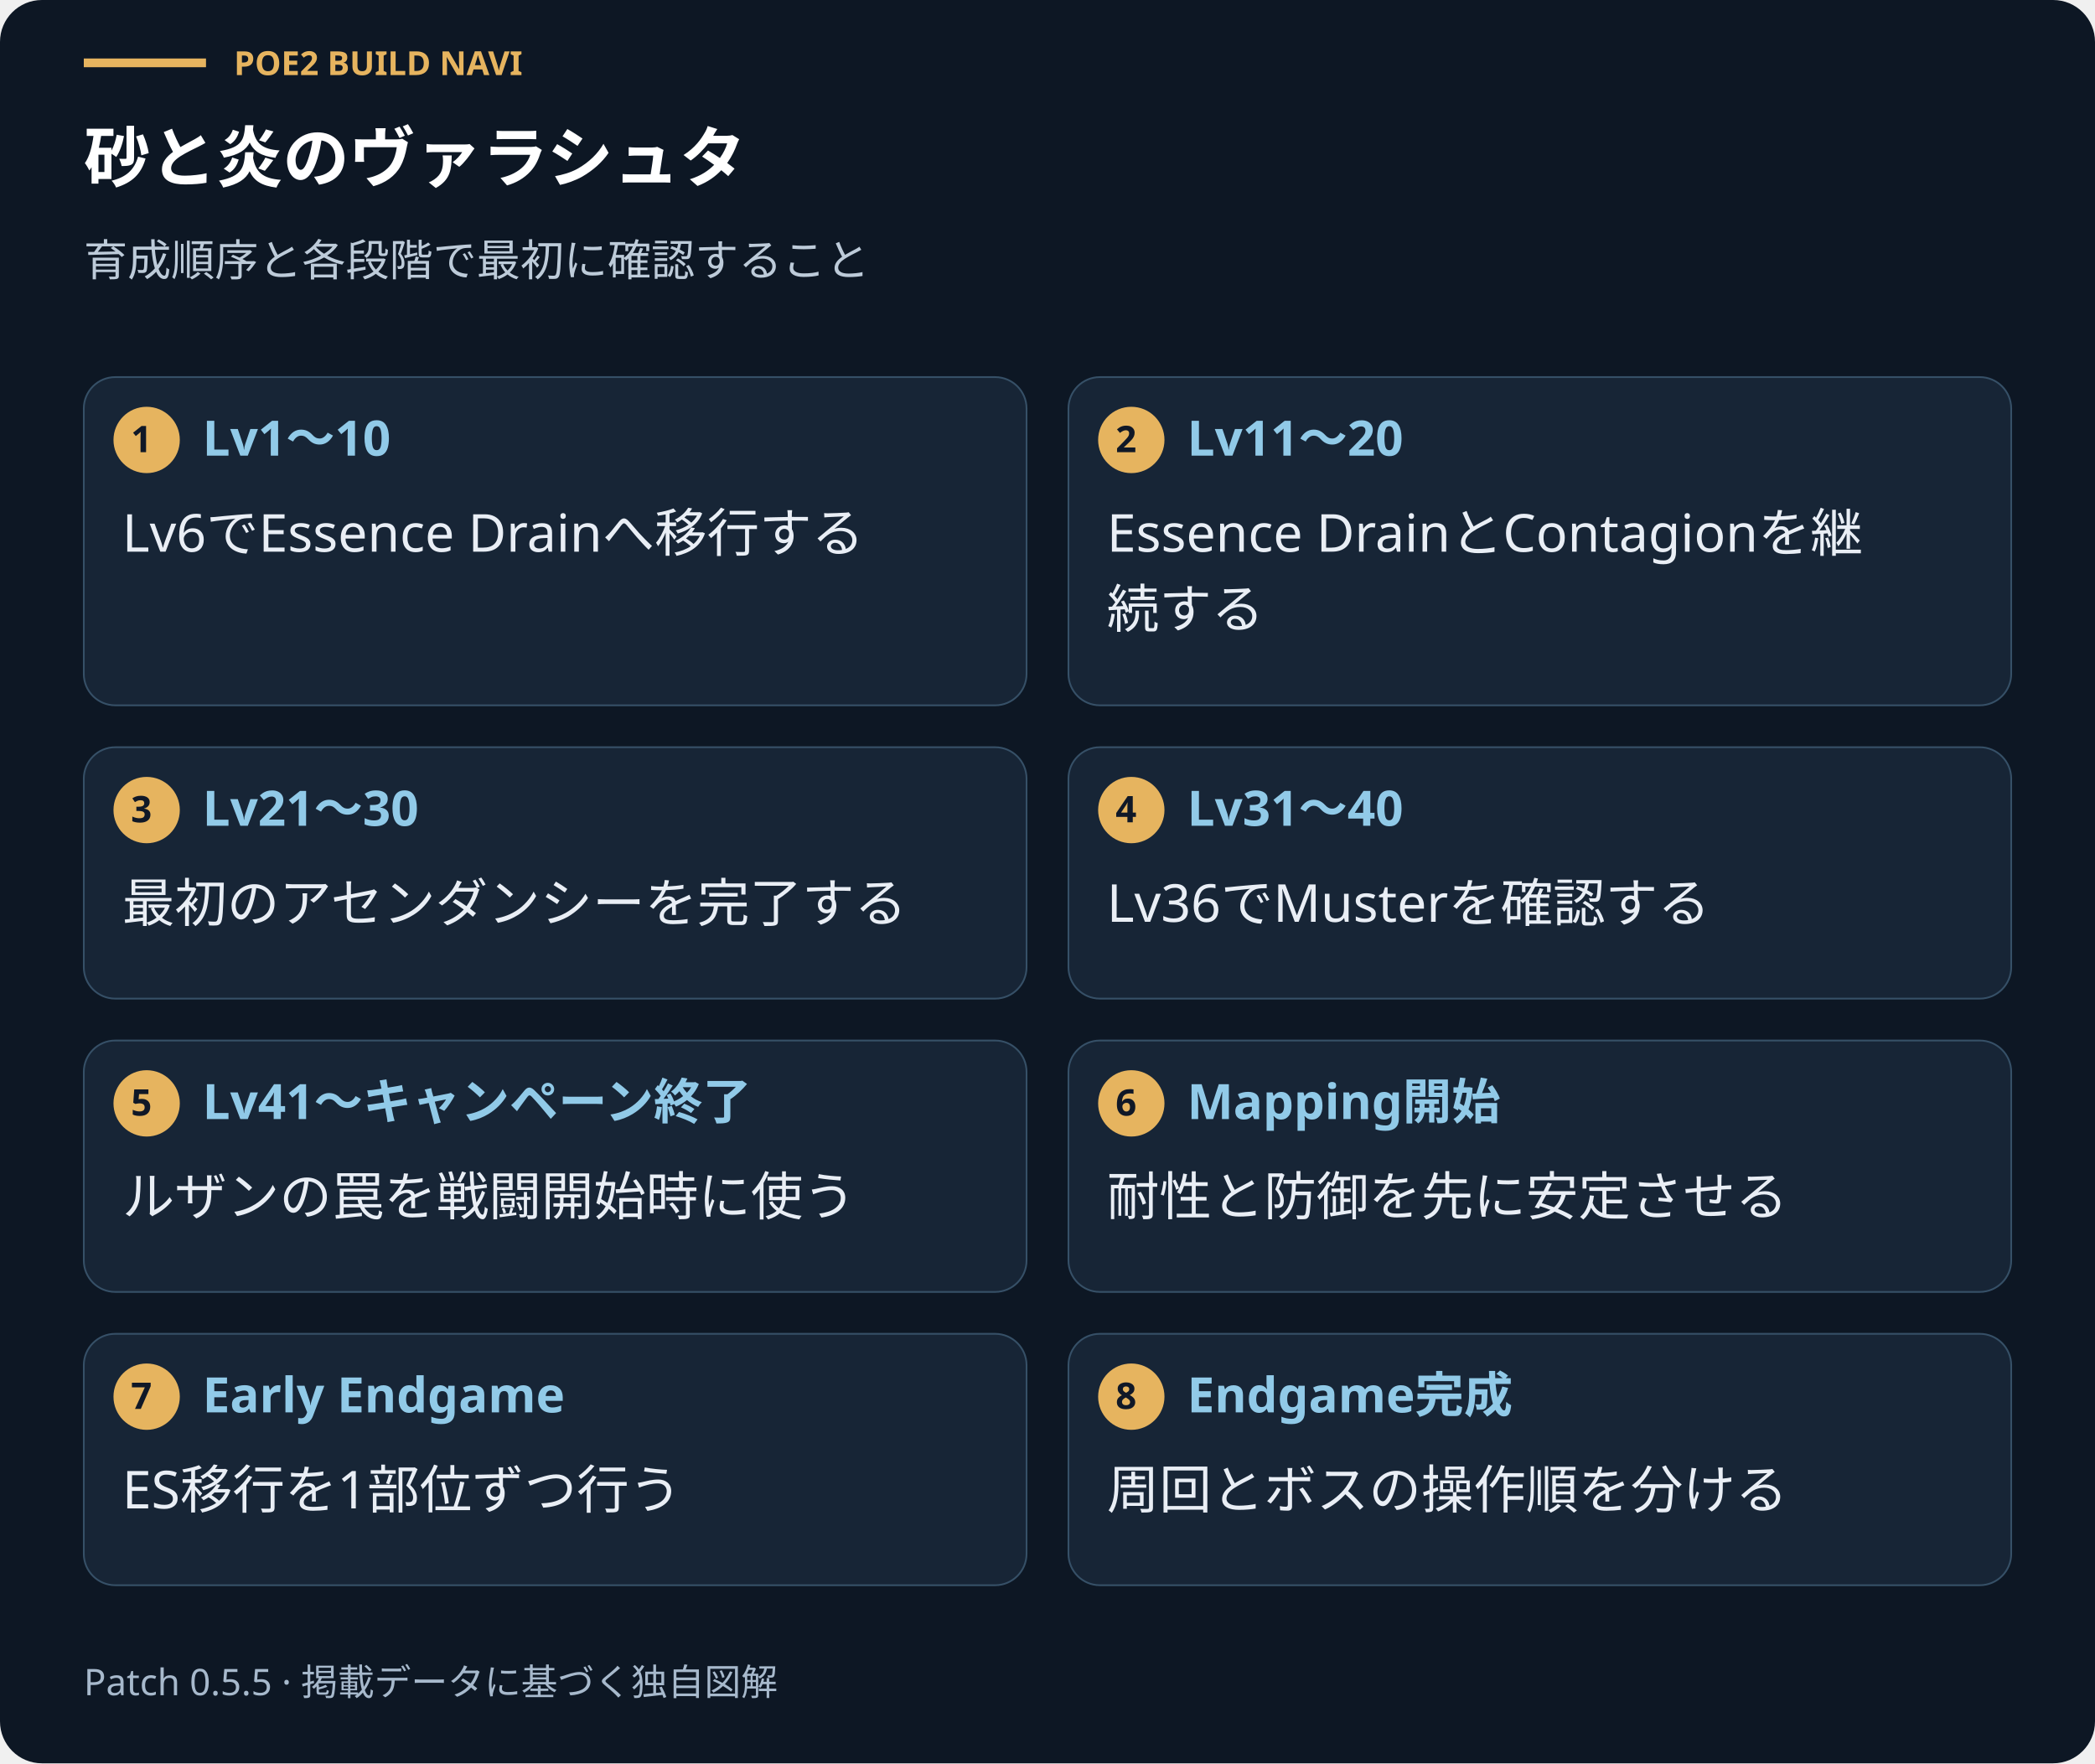
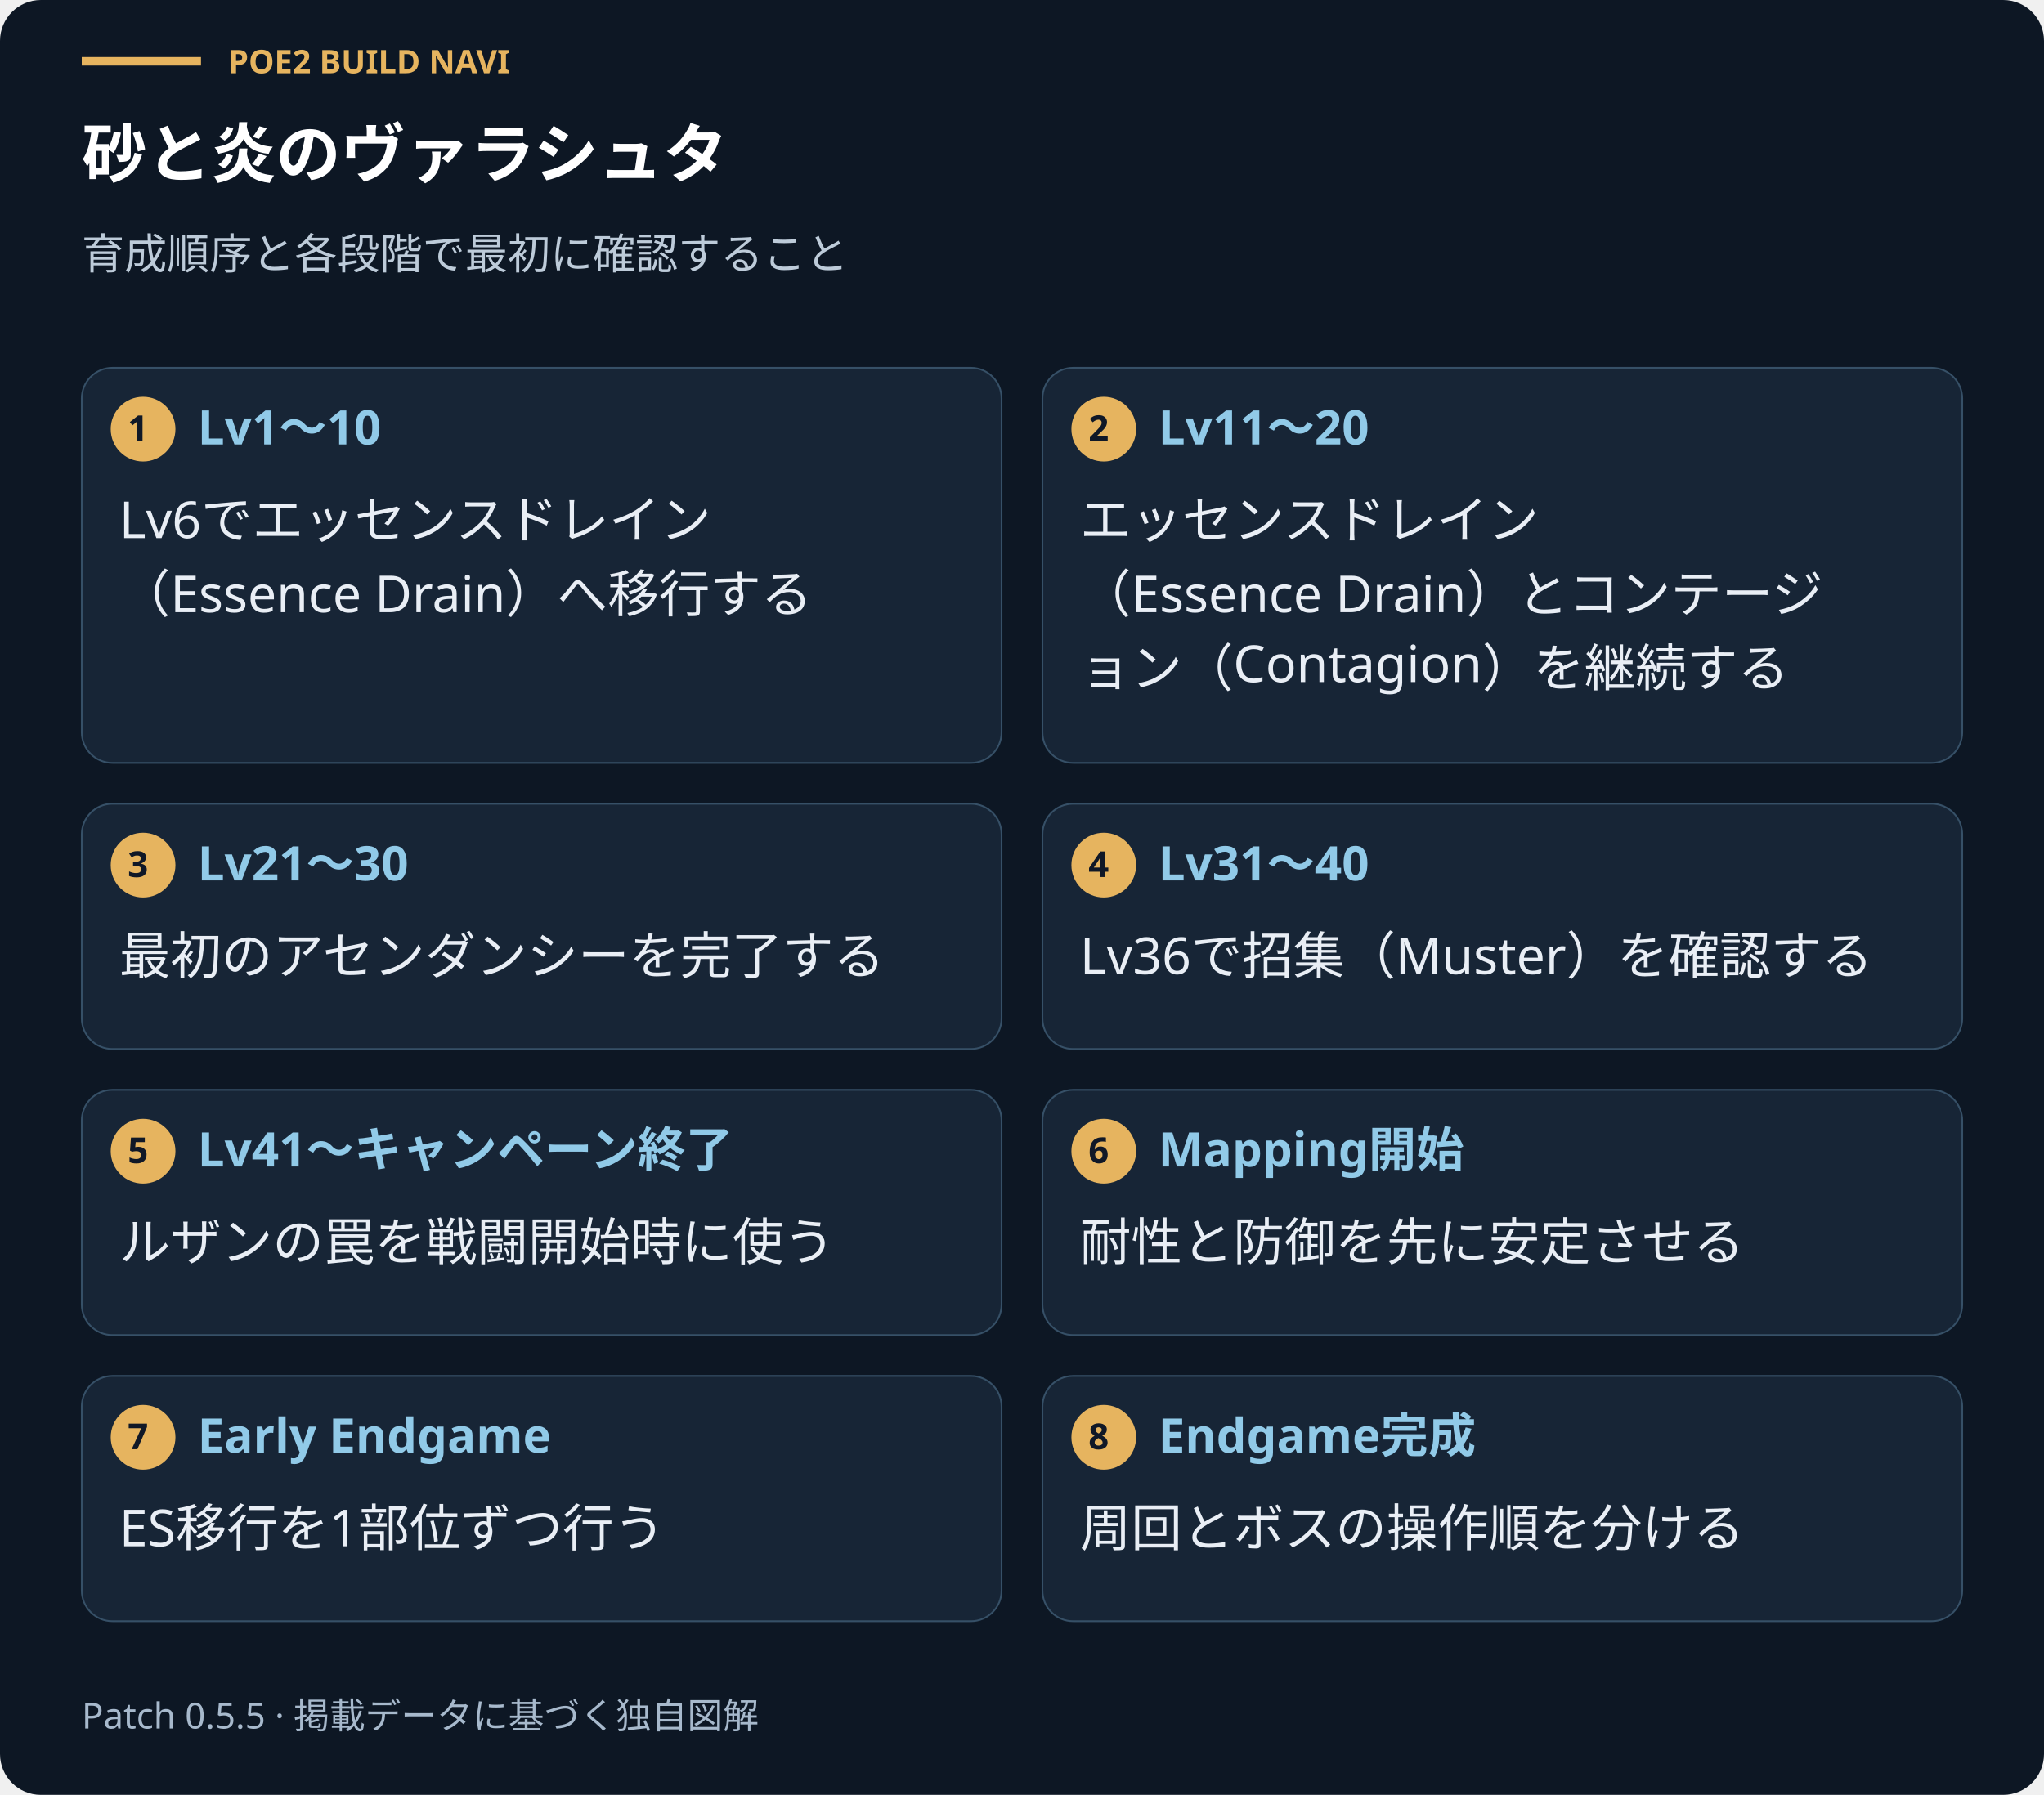
- <svg xmlns="http://www.w3.org/2000/svg" width="1200" height="1010" viewBox="0 0 1200 1010" role="img" aria-labelledby="title desc">
+ <svg xmlns="http://www.w3.org/2000/svg" width="1200" height="1054" viewBox="0 0 1200 1054" role="img" aria-labelledby="title desc">
  <g font-family="sans-serif">
-     <rect width="1200" height="1010" rx="24" fill="#0d1724" />
+     <rect width="1200" height="1054" rx="24" fill="#0d1724" />
    <path d="M48 36h70" stroke="#e6b45f" stroke-width="5" />
    <text x="134" y="43" fill="#e6b45f" font-size="19" font-weight="700">
      <tspan x="134" dy="0">POE2 BUILD NAVI</tspan>
    </text>
    <text x="48" y="104" fill="#ffffff" font-size="38" font-weight="700">
      <tspan x="48" dy="0">砂と炎のヴァラシュタ</tspan>
    </text>
    <text x="48" y="158" fill="#bdcbd9" font-size="25" font-weight="400">
      <tspan x="48" dy="0">育成順序と各段階で最初に確認すること</tspan>
    </text>
-     <rect x="48" y="216" width="540" height="188" rx="18" fill="#172536" stroke="#365067" />
+     <rect x="48" y="216" width="540" height="232" rx="18" fill="#172536" stroke="#365067" />
    <circle cx="84" cy="252" r="19" fill="#e6b45f" />
    <text x="75" y="259" fill="#101827" font-size="21" font-weight="700">
      <tspan x="75" dy="0">1</tspan>
    </text>
    <text x="116" y="261" fill="#91cae8" font-size="28" font-weight="700">
      <tspan x="116" dy="0">Lv1〜10</tspan>
    </text>
    <text x="70" y="316" fill="#e9eef5" font-size="30" font-weight="400">
-       <tspan x="70" dy="0">Lv6でEssence Drainへ移行する</tspan>
+       <tspan x="70" dy="0">Lv6でエッセンスドレイン</tspan>
+       <tspan x="70" dy="43.5">（Essence Drain）へ移行する</tspan>
    </text>
-     <rect x="612" y="216" width="540" height="188" rx="18" fill="#172536" stroke="#365067" />
+     <rect x="612" y="216" width="540" height="232" rx="18" fill="#172536" stroke="#365067" />
    <circle cx="648" cy="252" r="19" fill="#e6b45f" />
    <text x="639" y="259" fill="#101827" font-size="21" font-weight="700">
      <tspan x="639" dy="0">2</tspan>
    </text>
    <text x="680" y="261" fill="#91cae8" font-size="28" font-weight="700">
      <tspan x="680" dy="0">Lv11〜20</tspan>
    </text>
    <text x="634" y="316" fill="#e9eef5" font-size="30" font-weight="400">
-       <tspan x="634" dy="0">Essence DrainとContagionを継</tspan>
-       <tspan x="634" dy="43.5">続する</tspan>
+       <tspan x="634" dy="0">エッセンスドレイン</tspan>
+       <tspan x="634" dy="43.5">（Essence Drain）とコンテージ</tspan>
+       <tspan x="634" dy="43.5">ョン（Contagion）を継続する</tspan>
    </text>
-     <rect x="48" y="428" width="540" height="144" rx="18" fill="#172536" stroke="#365067" />
-     <circle cx="84" cy="464" r="19" fill="#e6b45f" />
-     <text x="75" y="471" fill="#101827" font-size="21" font-weight="700">
+     <rect x="48" y="472" width="540" height="144" rx="18" fill="#172536" stroke="#365067" />
+     <circle cx="84" cy="508" r="19" fill="#e6b45f" />
+     <text x="75" y="515" fill="#101827" font-size="21" font-weight="700">
      <tspan x="75" dy="0">3</tspan>
    </text>
-     <text x="116" y="473" fill="#91cae8" font-size="28" font-weight="700">
+     <text x="116" y="517" fill="#91cae8" font-size="28" font-weight="700">
      <tspan x="116" dy="0">Lv21〜30</tspan>
    </text>
-     <text x="70" y="528" fill="#e9eef5" font-size="30" font-weight="400">
+     <text x="70" y="572" fill="#e9eef5" font-size="30" font-weight="400">
      <tspan x="70" dy="0">最初のアセンダンシーを完了する</tspan>
    </text>
-     <rect x="612" y="428" width="540" height="144" rx="18" fill="#172536" stroke="#365067" />
-     <circle cx="648" cy="464" r="19" fill="#e6b45f" />
-     <text x="639" y="471" fill="#101827" font-size="21" font-weight="700">
+     <rect x="612" y="472" width="540" height="144" rx="18" fill="#172536" stroke="#365067" />
+     <circle cx="648" cy="508" r="19" fill="#e6b45f" />
+     <text x="639" y="515" fill="#101827" font-size="21" font-weight="700">
      <tspan x="639" dy="0">4</tspan>
    </text>
-     <text x="680" y="473" fill="#91cae8" font-size="28" font-weight="700">
+     <text x="680" y="517" fill="#91cae8" font-size="28" font-weight="700">
      <tspan x="680" dy="0">Lv31〜40</tspan>
    </text>
-     <text x="634" y="528" fill="#e9eef5" font-size="30" font-weight="400">
-       <tspan x="634" dy="0">Lv36でMusterを確認する</tspan>
+     <text x="634" y="572" fill="#e9eef5" font-size="30" font-weight="400">
+       <tspan x="634" dy="0">Lv36で招集（Muster）を確認する</tspan>
    </text>
-     <rect x="48" y="596" width="540" height="144" rx="18" fill="#172536" stroke="#365067" />
-     <circle cx="84" cy="632" r="19" fill="#e6b45f" />
-     <text x="75" y="639" fill="#101827" font-size="21" font-weight="700">
+     <rect x="48" y="640" width="540" height="144" rx="18" fill="#172536" stroke="#365067" />
+     <circle cx="84" cy="676" r="19" fill="#e6b45f" />
+     <text x="75" y="683" fill="#101827" font-size="21" font-weight="700">
      <tspan x="75" dy="0">5</tspan>
    </text>
-     <text x="116" y="641" fill="#91cae8" font-size="28" font-weight="700">
+     <text x="116" y="685" fill="#91cae8" font-size="28" font-weight="700">
      <tspan x="116" dy="0">Lv41〜キャンペーン終了</tspan>
    </text>
-     <text x="70" y="696" fill="#e9eef5" font-size="30" font-weight="400">
+     <text x="70" y="740" fill="#e9eef5" font-size="30" font-weight="400">
      <tspan x="70" dy="0">ルザンの罠を戦闘開始時に使う</tspan>
    </text>
-     <rect x="612" y="596" width="540" height="144" rx="18" fill="#172536" stroke="#365067" />
-     <circle cx="648" cy="632" r="19" fill="#e6b45f" />
-     <text x="639" y="639" fill="#101827" font-size="21" font-weight="700">
+     <rect x="612" y="640" width="540" height="144" rx="18" fill="#172536" stroke="#365067" />
+     <circle cx="648" cy="676" r="19" fill="#e6b45f" />
+     <text x="639" y="683" fill="#101827" font-size="21" font-weight="700">
      <tspan x="639" dy="0">6</tspan>
    </text>
-     <text x="680" y="641" fill="#91cae8" font-size="28" font-weight="700">
+     <text x="680" y="685" fill="#91cae8" font-size="28" font-weight="700">
      <tspan x="680" dy="0">Mapping開始</tspan>
    </text>
-     <text x="634" y="696" fill="#e9eef5" font-size="30" font-weight="400">
+     <text x="634" y="740" fill="#e9eef5" font-size="30" font-weight="400">
      <tspan x="634" dy="0">耐性と防御を先に安定させる</tspan>
    </text>
-     <rect x="48" y="764" width="540" height="144" rx="18" fill="#172536" stroke="#365067" />
-     <circle cx="84" cy="800" r="19" fill="#e6b45f" />
-     <text x="75" y="807" fill="#101827" font-size="21" font-weight="700">
+     <rect x="48" y="808" width="540" height="144" rx="18" fill="#172536" stroke="#365067" />
+     <circle cx="84" cy="844" r="19" fill="#e6b45f" />
+     <text x="75" y="851" fill="#101827" font-size="21" font-weight="700">
      <tspan x="75" dy="0">7</tspan>
    </text>
-     <text x="116" y="809" fill="#91cae8" font-size="28" font-weight="700">
+     <text x="116" y="853" fill="#91cae8" font-size="28" font-weight="700">
      <tspan x="116" dy="0">Early Endgame</tspan>
    </text>
-     <text x="70" y="864" fill="#e9eef5" font-size="30" font-weight="400">
+     <text x="70" y="908" fill="#e9eef5" font-size="30" font-weight="400">
      <tspan x="70" dy="0">ES移行を1部位ずつ行う</tspan>
    </text>
-     <rect x="612" y="764" width="540" height="144" rx="18" fill="#172536" stroke="#365067" />
-     <circle cx="648" cy="800" r="19" fill="#e6b45f" />
-     <text x="639" y="807" fill="#101827" font-size="21" font-weight="700">
+     <rect x="612" y="808" width="540" height="144" rx="18" fill="#172536" stroke="#365067" />
+     <circle cx="648" cy="844" r="19" fill="#e6b45f" />
+     <text x="639" y="851" fill="#101827" font-size="21" font-weight="700">
      <tspan x="639" dy="0">8</tspan>
    </text>
-     <text x="680" y="809" fill="#91cae8" font-size="28" font-weight="700">
+     <text x="680" y="853" fill="#91cae8" font-size="28" font-weight="700">
      <tspan x="680" dy="0">Endgame完成</tspan>
    </text>
-     <text x="634" y="864" fill="#e9eef5" font-size="30" font-weight="400">
+     <text x="634" y="908" fill="#e9eef5" font-size="30" font-weight="400">
      <tspan x="634" dy="0">周回とボスの操作順を分ける</tspan>
    </text>
-     <text x="48" y="971" fill="#a7b9cc" font-size="21" font-weight="400">
+     <text x="48" y="1015" fill="#a7b9cc" font-size="21" font-weight="400">
      <tspan x="48" dy="0">Patch 0.5.5 · 掲載データに基づく独自図解</tspan>
    </text>
  </g>
</svg>
